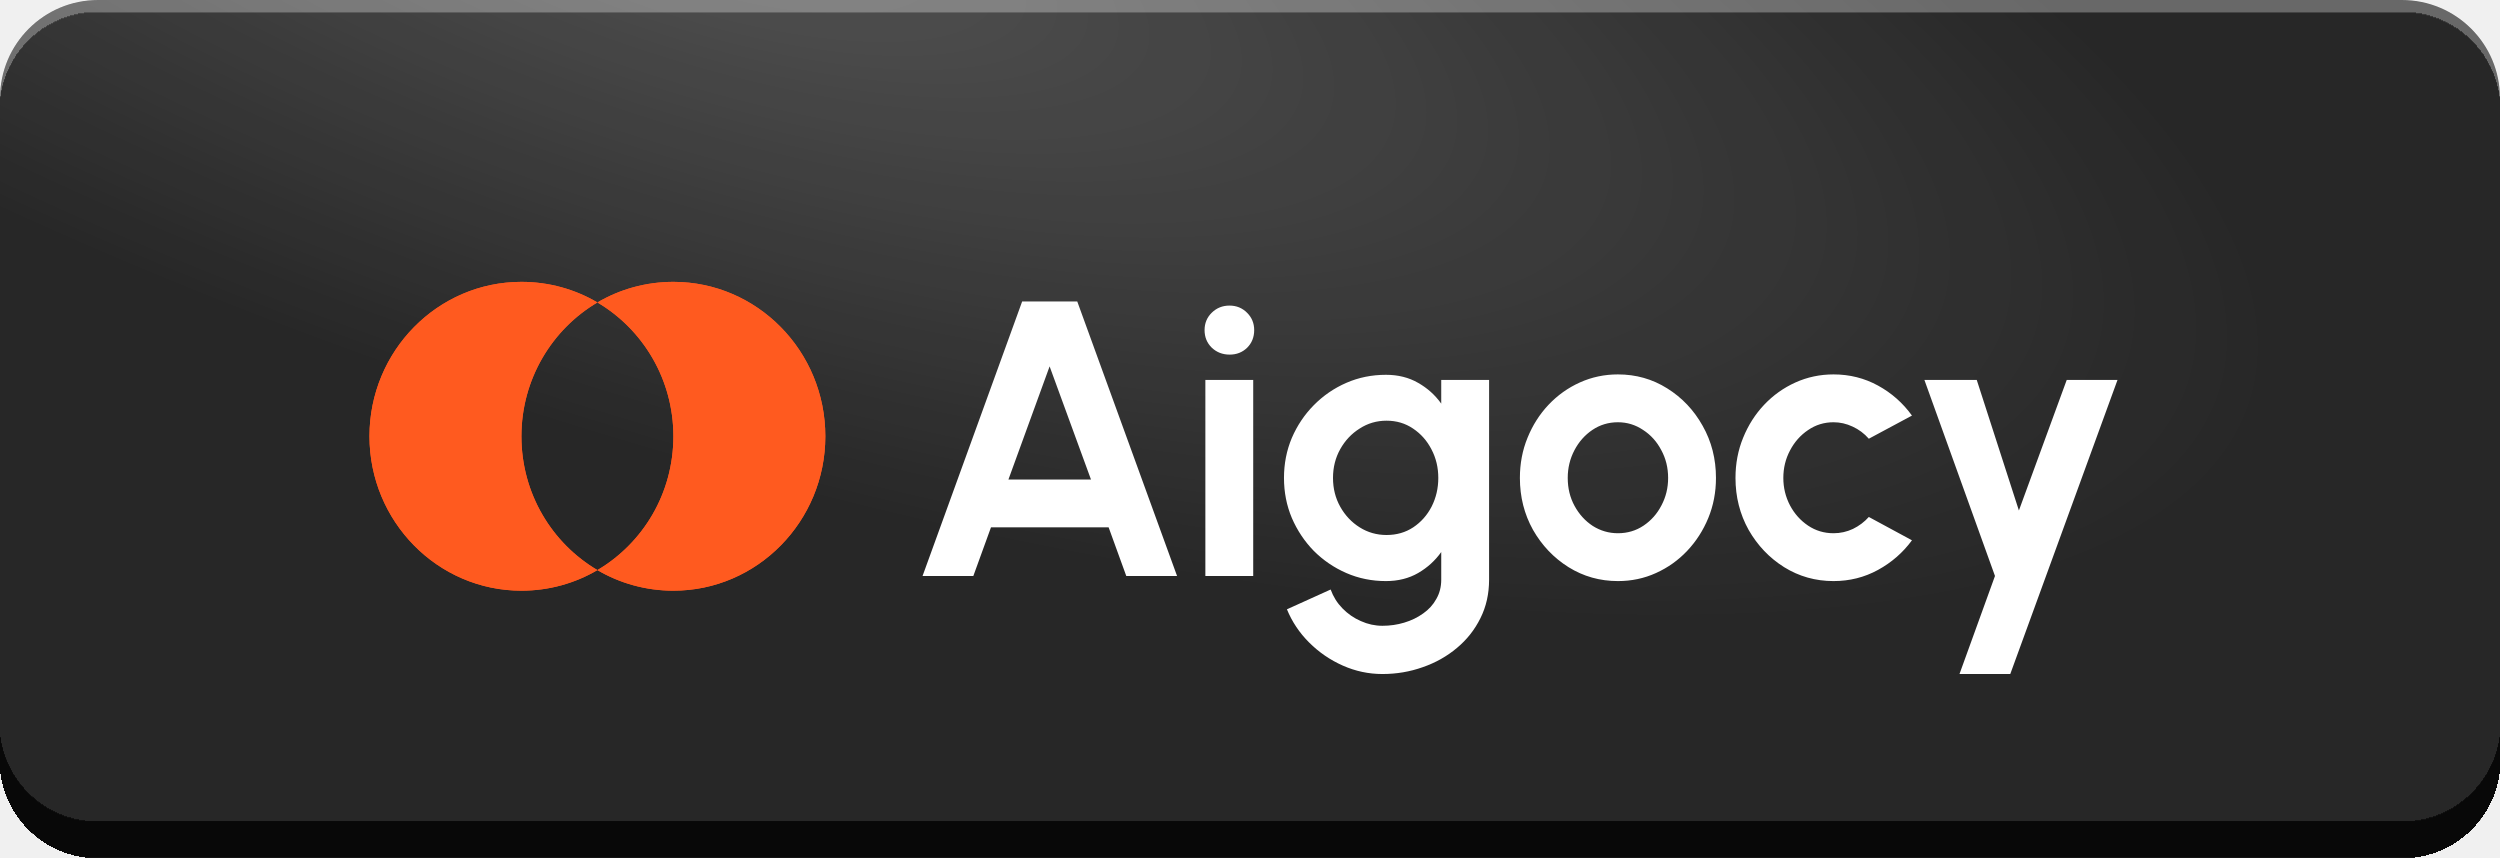
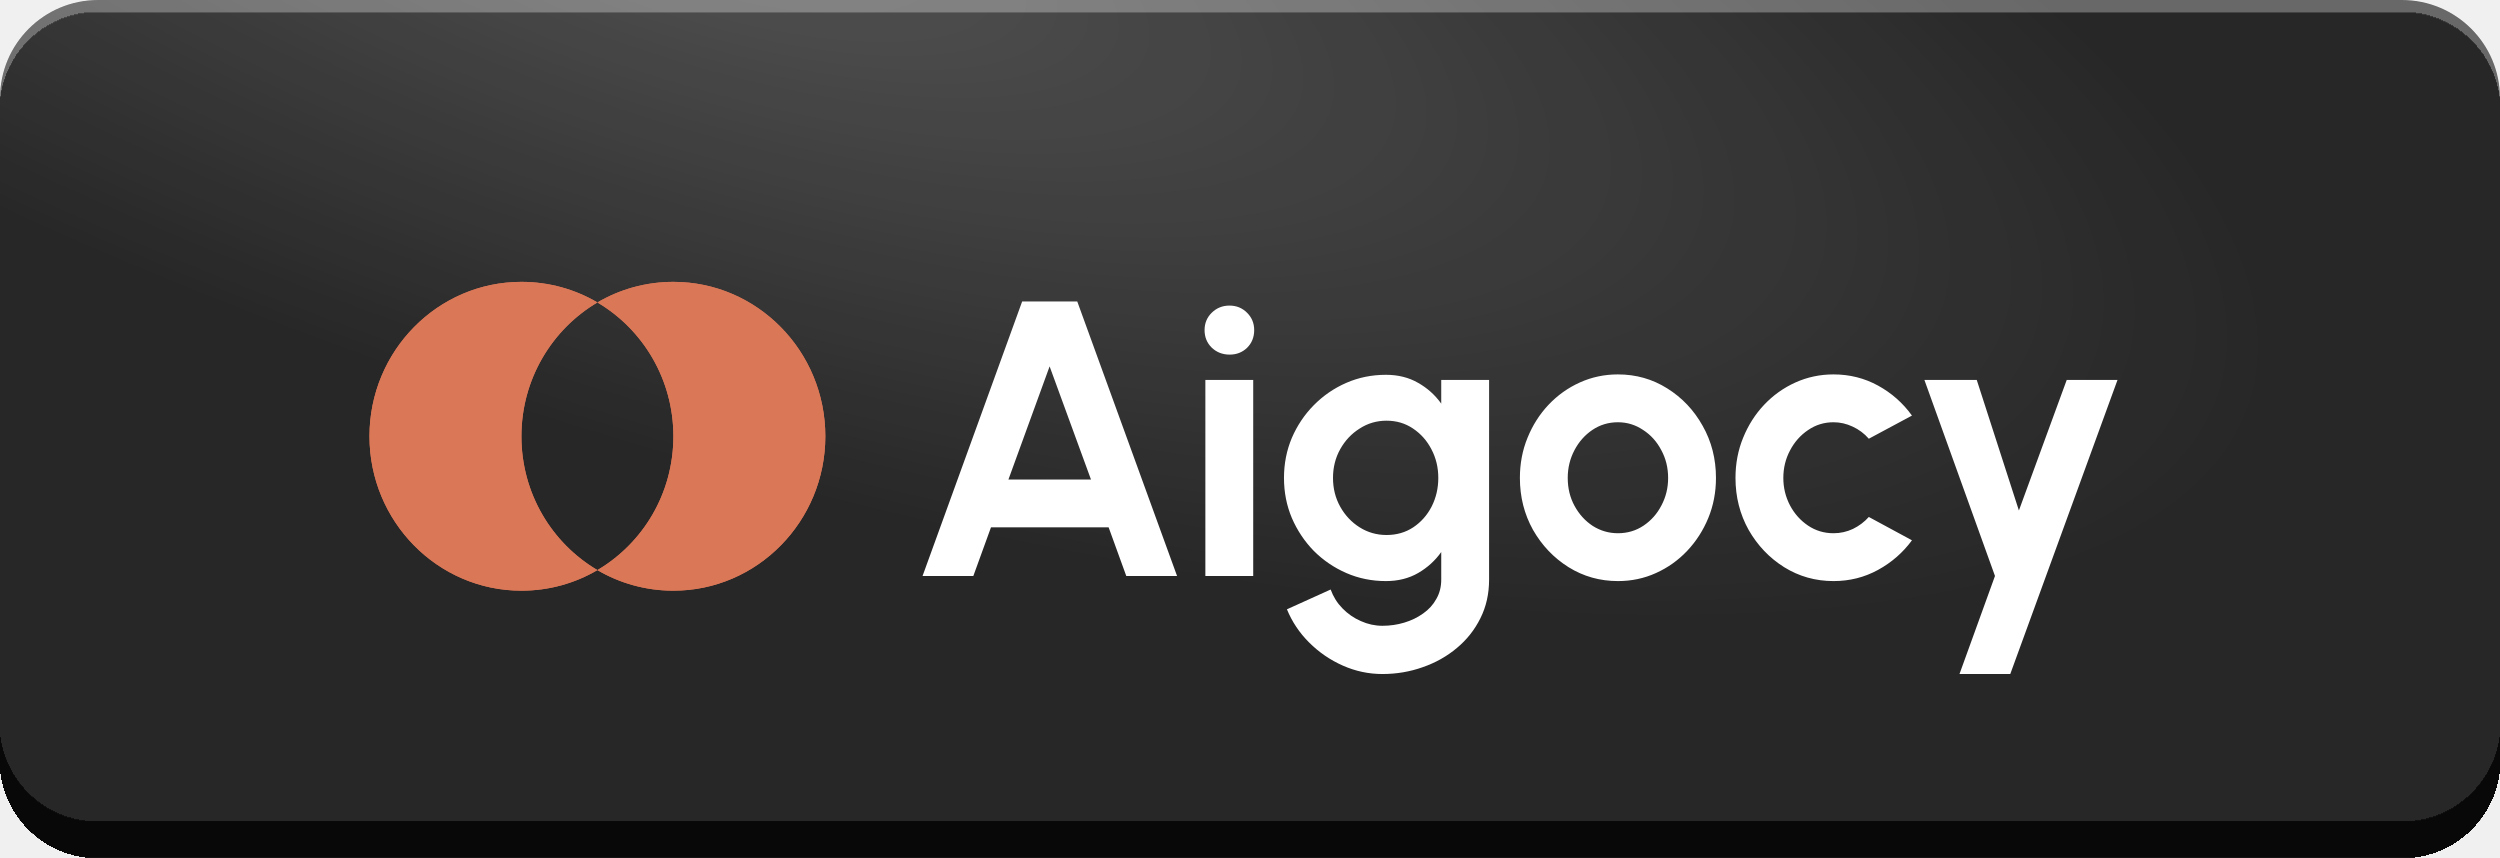
<svg xmlns="http://www.w3.org/2000/svg" width="204" height="70" viewBox="0 0 204 70" fill="none">
  <g filter="url(#filter0_ii_6062_76)">
    <rect width="204" height="70" rx="8" fill="#272727" />
    <rect width="204" height="70" rx="8" fill="url(#paint0_radial_6062_76)" fill-opacity="0.2" />
    <path d="M83.408 24.6H87.904L96.048 47H91.904L90.464 43.032H80.864L79.424 47H75.28L83.408 24.6ZM82.288 39.128H89.024L85.648 29.896L82.288 39.128ZM98.358 31H102.262V47H98.358V31ZM100.342 28.936C99.766 28.936 99.28 28.749 98.885 28.376C98.491 27.992 98.293 27.512 98.293 26.936C98.293 26.371 98.491 25.896 98.885 25.512C99.28 25.128 99.76 24.936 100.326 24.936C100.891 24.936 101.366 25.128 101.75 25.512C102.144 25.896 102.342 26.371 102.342 26.936C102.342 27.512 102.15 27.992 101.766 28.376C101.382 28.749 100.907 28.936 100.342 28.936ZM117.605 31H121.509V47.304C121.509 48.456 121.274 49.501 120.805 50.44C120.335 51.389 119.695 52.2 118.885 52.872C118.074 53.555 117.146 54.077 116.101 54.44C115.055 54.813 113.957 55 112.805 55C111.685 55 110.607 54.771 109.573 54.312C108.538 53.853 107.621 53.224 106.821 52.424C106.031 51.635 105.429 50.733 105.013 49.72L108.581 48.104C108.794 48.691 109.114 49.203 109.541 49.64C109.978 50.088 110.479 50.435 111.045 50.68C111.61 50.936 112.197 51.064 112.805 51.064C113.423 51.064 114.015 50.979 114.581 50.808C115.157 50.637 115.674 50.387 116.133 50.056C116.591 49.736 116.949 49.341 117.205 48.872C117.471 48.413 117.605 47.891 117.605 47.304V45.048C117.103 45.752 116.474 46.323 115.717 46.76C114.959 47.197 114.085 47.416 113.093 47.416C111.941 47.416 110.863 47.197 109.861 46.76C108.858 46.323 107.973 45.72 107.205 44.952C106.447 44.173 105.85 43.277 105.413 42.264C104.986 41.251 104.773 40.163 104.773 39C104.773 37.837 104.986 36.749 105.413 35.736C105.85 34.723 106.447 33.832 107.205 33.064C107.973 32.285 108.858 31.677 109.861 31.24C110.863 30.803 111.941 30.584 113.093 30.584C114.085 30.584 114.959 30.803 115.717 31.24C116.474 31.667 117.103 32.232 117.605 32.936V31ZM113.141 43.656C113.962 43.656 114.687 43.448 115.317 43.032C115.957 42.605 116.458 42.04 116.821 41.336C117.183 40.621 117.365 39.843 117.365 39C117.365 38.147 117.178 37.368 116.805 36.664C116.442 35.96 115.941 35.395 115.301 34.968C114.671 34.541 113.951 34.328 113.141 34.328C112.341 34.328 111.61 34.541 110.949 34.968C110.287 35.384 109.759 35.944 109.365 36.648C108.97 37.352 108.773 38.136 108.773 39C108.773 39.864 108.97 40.648 109.365 41.352C109.759 42.056 110.287 42.616 110.949 43.032C111.61 43.448 112.341 43.656 113.141 43.656ZM132.023 47.416C130.551 47.416 129.207 47.037 127.991 46.28C126.785 45.523 125.82 44.509 125.095 43.24C124.38 41.96 124.023 40.547 124.023 39C124.023 37.827 124.231 36.733 124.647 35.72C125.063 34.696 125.633 33.8 126.359 33.032C127.095 32.253 127.948 31.645 128.919 31.208C129.889 30.771 130.924 30.552 132.023 30.552C133.495 30.552 134.833 30.931 136.039 31.688C137.255 32.445 138.22 33.464 138.935 34.744C139.66 36.024 140.023 37.443 140.023 39C140.023 40.163 139.815 41.251 139.399 42.264C138.983 43.277 138.407 44.173 137.671 44.952C136.945 45.72 136.097 46.323 135.127 46.76C134.167 47.197 133.132 47.416 132.023 47.416ZM132.023 43.512C132.801 43.512 133.5 43.304 134.119 42.888C134.737 42.472 135.223 41.923 135.575 41.24C135.937 40.557 136.119 39.811 136.119 39C136.119 38.168 135.932 37.411 135.559 36.728C135.196 36.035 134.7 35.485 134.071 35.08C133.452 34.664 132.769 34.456 132.023 34.456C131.255 34.456 130.561 34.664 129.943 35.08C129.324 35.496 128.833 36.051 128.471 36.744C128.108 37.437 127.927 38.189 127.927 39C127.927 39.843 128.113 40.605 128.487 41.288C128.86 41.971 129.356 42.515 129.975 42.92C130.604 43.315 131.287 43.512 132.023 43.512ZM152.496 42.184L156.016 44.088C155.28 45.091 154.358 45.896 153.248 46.504C152.139 47.112 150.928 47.416 149.616 47.416C148.144 47.416 146.8 47.037 145.584 46.28C144.379 45.523 143.414 44.509 142.688 43.24C141.974 41.96 141.616 40.547 141.616 39C141.616 37.827 141.824 36.733 142.24 35.72C142.656 34.696 143.227 33.8 143.952 33.032C144.688 32.253 145.542 31.645 146.512 31.208C147.483 30.771 148.518 30.552 149.616 30.552C150.928 30.552 152.139 30.856 153.248 31.464C154.358 32.072 155.28 32.888 156.016 33.912L152.496 35.8C152.123 35.373 151.68 35.043 151.168 34.808C150.667 34.573 150.15 34.456 149.616 34.456C148.848 34.456 148.155 34.669 147.536 35.096C146.918 35.512 146.427 36.067 146.064 36.76C145.702 37.443 145.52 38.189 145.52 39C145.52 39.8 145.702 40.547 146.064 41.24C146.427 41.923 146.918 42.472 147.536 42.888C148.155 43.304 148.848 43.512 149.616 43.512C150.171 43.512 150.699 43.395 151.2 43.16C151.702 42.915 152.134 42.589 152.496 42.184ZM168.646 31H172.79L164.038 55H159.894L162.79 47L157.03 31H161.302L164.742 41.656L168.646 31Z" fill="white" />
-     <path d="M48.748 46.52C46.93 47.591 44.801 48.2 42.548 48.2C35.708 48.2 30.148 42.551 30.148 35.6C30.148 28.649 35.708 23 42.548 23C44.801 23 46.93 23.609 48.748 24.68C45.049 26.864 42.548 30.938 42.548 35.6C42.548 40.283 45.049 44.336 48.748 46.52Z" fill="#FF5A1F" />
-     <path d="M48.748 46.52C46.93 47.591 44.801 48.2 42.548 48.2C35.708 48.2 30.148 42.551 30.148 35.6C30.148 28.649 35.708 23 42.548 23C44.801 23 46.93 23.609 48.748 24.68C45.049 26.864 42.548 30.938 42.548 35.6C42.548 40.283 45.049 44.336 48.748 46.52Z" fill="#FF5A1F" />
-     <path d="M48.748 46.52C50.567 47.591 52.696 48.2 54.948 48.2C61.789 48.2 67.348 42.551 67.348 35.6C67.348 28.649 61.789 23 54.948 23C52.696 23 50.567 23.609 48.748 24.68C52.448 26.864 54.948 30.938 54.948 35.6C54.948 40.283 52.448 44.336 48.748 46.52Z" fill="#FF5A1F" />
-     <path d="M48.748 46.52C50.567 47.591 52.696 48.2 54.948 48.2C61.789 48.2 67.348 42.551 67.348 35.6C67.348 28.649 61.789 23 54.948 23C52.696 23 50.567 23.609 48.748 24.68C52.448 26.864 54.948 30.938 54.948 35.6C54.948 40.283 52.448 44.336 48.748 46.52Z" fill="#FF5A1F" />
+     <path d="M48.748 46.52C46.93 47.591 44.801 48.2 42.548 48.2C35.708 48.2 30.148 42.551 30.148 35.6C30.148 28.649 35.708 23 42.548 23C44.801 23 46.93 23.609 48.748 24.68C45.049 26.864 42.548 30.938 42.548 35.6C42.548 40.283 45.049 44.336 48.748 46.52Z" fill="#D97757" />
+     <path d="M48.748 46.52C46.93 47.591 44.801 48.2 42.548 48.2C35.708 48.2 30.148 42.551 30.148 35.6C30.148 28.649 35.708 23 42.548 23C44.801 23 46.93 23.609 48.748 24.68C45.049 26.864 42.548 30.938 42.548 35.6C42.548 40.283 45.049 44.336 48.748 46.52Z" fill="#D97757" />
+     <path d="M48.748 46.52C50.567 47.591 52.696 48.2 54.948 48.2C61.789 48.2 67.348 42.551 67.348 35.6C67.348 28.649 61.789 23 54.948 23C52.696 23 50.567 23.609 48.748 24.68C52.448 26.864 54.948 30.938 54.948 35.6C54.948 40.283 52.448 44.336 48.748 46.52Z" fill="#D97757" />
+     <path d="M48.748 46.52C50.567 47.591 52.696 48.2 54.948 48.2C61.789 48.2 67.348 42.551 67.348 35.6C67.348 28.649 61.789 23 54.948 23C52.696 23 50.567 23.609 48.748 24.68C52.448 26.864 54.948 30.938 54.948 35.6C54.948 40.283 52.448 44.336 48.748 46.52Z" fill="#D97757" />
  </g>
  <defs>
    <filter id="filter0_ii_6062_76" x="0" y="0" width="204" height="70" filterUnits="userSpaceOnUse" color-interpolation-filters="sRGB">
      <feFlood flood-opacity="0" result="BackgroundImageFix" />
      <feBlend mode="normal" in="SourceGraphic" in2="BackgroundImageFix" result="shape" />
      <feColorMatrix in="SourceAlpha" type="matrix" values="0 0 0 0 0 0 0 0 0 0 0 0 0 0 0 0 0 0 127 0" result="hardAlpha" />
      <feOffset dy="-3" />
      <feComposite in2="hardAlpha" operator="arithmetic" k2="-1" k3="1" />
      <feColorMatrix type="matrix" values="0 0 0 0 0.031 0 0 0 0 0.031 0 0 0 0 0.031 0 0 0 1 0" />
      <feBlend mode="normal" in2="shape" result="effect1_innerShadow_6062_76" />
      <feColorMatrix in="SourceAlpha" type="matrix" values="0 0 0 0 0 0 0 0 0 0 0 0 0 0 0 0 0 0 127 0" result="hardAlpha" />
      <feOffset dy="1" />
      <feComposite in2="hardAlpha" operator="arithmetic" k2="-1" k3="1" />
      <feColorMatrix type="matrix" values="0 0 0 0 1 0 0 0 0 1 0 0 0 0 1 0 0 0 0.3 0" />
      <feBlend mode="normal" in2="effect1_innerShadow_6062_76" result="effect2_innerShadow_6062_76" />
    </filter>
    <radialGradient id="paint0_radial_6062_76" cx="0" cy="0" r="1" gradientTransform="matrix(127.628 37.9167 -6.42893 43.794 57.407 -7.29167)" gradientUnits="userSpaceOnUse">
      <stop stop-color="white" />
      <stop offset="1" stop-color="white" stop-opacity="0" />
    </radialGradient>
  </defs>
</svg>
